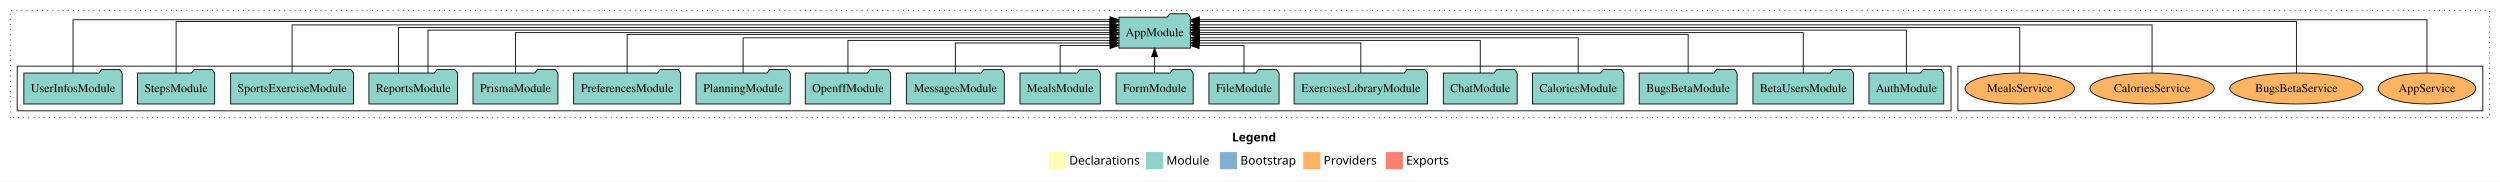
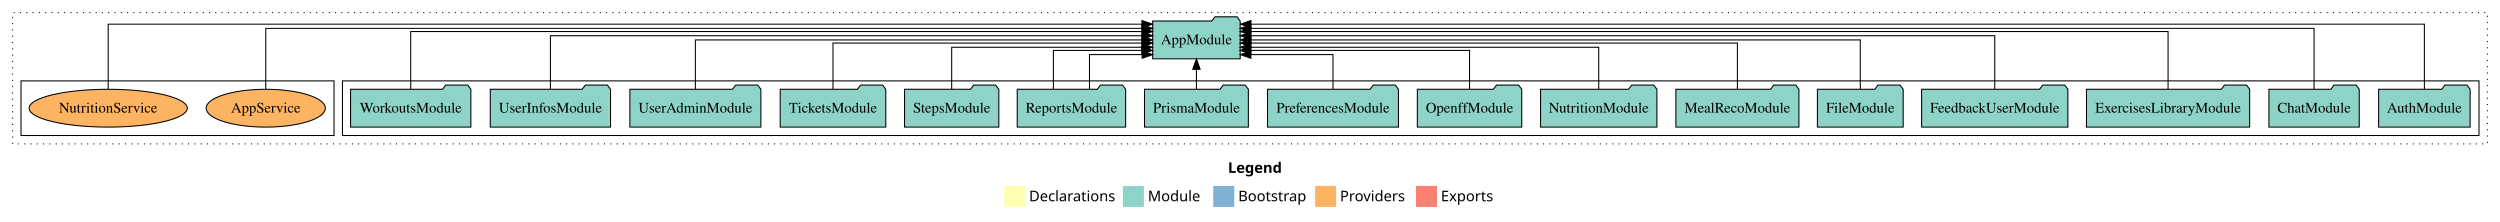
- <svg xmlns="http://www.w3.org/2000/svg" width="2910pt" height="211pt" viewBox="0.00 0.00 2910.00 211.00">
+ <svg xmlns="http://www.w3.org/2000/svg" width="2380pt" height="211pt" viewBox="0.00 0.00 2380.00 211.00">
  <g id="graph0" class="graph" transform="scale(1 1) rotate(0) translate(4 207)">
-     <polygon fill="white" stroke="transparent" points="-4,4 -4,-207 2906,-207 2906,4 -4,4" />
-     <text text-anchor="start" x="1430.01" y="-42.4" font-family="Times-12" font-weight="bold" font-size="14.00">Legend</text>
-     <polygon fill="#ffffb3" stroke="transparent" points="1217,-10 1217,-30 1237,-30 1237,-10 1217,-10" />
-     <text text-anchor="start" x="1240.63" y="-15.4" font-family="Times-12" font-size="14.00">  Declarations</text>
-     <polygon fill="#8dd3c7" stroke="transparent" points="1330,-10 1330,-30 1350,-30 1350,-10 1330,-10" />
-     <text text-anchor="start" x="1353.73" y="-15.4" font-family="Times-12" font-size="14.00">  Module</text>
-     <polygon fill="#80b1d3" stroke="transparent" points="1416,-10 1416,-30 1436,-30 1436,-10 1416,-10" />
-     <text text-anchor="start" x="1439.78" y="-15.4" font-family="Times-12" font-size="14.00">  Bootstrap</text>
-     <polygon fill="#fdb462" stroke="transparent" points="1513,-10 1513,-30 1533,-30 1533,-10 1513,-10" />
-     <text text-anchor="start" x="1536.67" y="-15.4" font-family="Times-12" font-size="14.00">  Providers</text>
-     <polygon fill="#fb8072" stroke="transparent" points="1609,-10 1609,-30 1629,-30 1629,-10 1609,-10" />
-     <text text-anchor="start" x="1632.73" y="-15.4" font-family="Times-12" font-size="14.00">  Exports</text>
+     <polygon fill="white" stroke="transparent" points="-4,4 -4,-207 2376,-207 2376,4 -4,4" />
+     <text text-anchor="start" x="1165.01" y="-42.4" font-family="Times-12" font-weight="bold" font-size="14.00">Legend</text>
+     <polygon fill="#ffffb3" stroke="transparent" points="952,-10 952,-30 972,-30 972,-10 952,-10" />
+     <text text-anchor="start" x="975.63" y="-15.4" font-family="Times-12" font-size="14.00">  Declarations</text>
+     <polygon fill="#8dd3c7" stroke="transparent" points="1065,-10 1065,-30 1085,-30 1085,-10 1065,-10" />
+     <text text-anchor="start" x="1088.73" y="-15.4" font-family="Times-12" font-size="14.00">  Module</text>
+     <polygon fill="#80b1d3" stroke="transparent" points="1151,-10 1151,-30 1171,-30 1171,-10 1151,-10" />
+     <text text-anchor="start" x="1174.78" y="-15.4" font-family="Times-12" font-size="14.00">  Bootstrap</text>
+     <polygon fill="#fdb462" stroke="transparent" points="1248,-10 1248,-30 1268,-30 1268,-10 1248,-10" />
+     <text text-anchor="start" x="1271.67" y="-15.4" font-family="Times-12" font-size="14.00">  Providers</text>
+     <polygon fill="#fb8072" stroke="transparent" points="1344,-10 1344,-30 1364,-30 1364,-10 1344,-10" />
+     <text text-anchor="start" x="1367.73" y="-15.4" font-family="Times-12" font-size="14.00">  Exports</text>
    <g id="clust1" class="cluster">
-       <polygon fill="none" stroke="black" stroke-dasharray="1,5" points="8,-70 8,-195 2894,-195 2894,-70 8,-70" />
+       <polygon fill="none" stroke="black" stroke-dasharray="1,5" points="8,-70 8,-195 2364,-195 2364,-70 8,-70" />
+     </g>
+     <g id="clust3" class="cluster">
+       <polygon fill="none" stroke="black" points="322,-78 322,-130 2356,-130 2356,-78 322,-78" />
    </g>
    <g id="clust6" class="cluster">
-       <polygon fill="none" stroke="black" points="2275,-78 2275,-130 2886,-130 2886,-78 2275,-78" />
-     </g>
-     <g id="clust3" class="cluster">
-       <polygon fill="none" stroke="black" points="16,-78 16,-130 2267,-130 2267,-78 16,-78" />
+       <polygon fill="none" stroke="black" points="16,-78 16,-130 314,-130 314,-78 16,-78" />
    </g>
    <g id="node1" class="node">
-       <polygon fill="#8dd3c7" stroke="black" points="2258.55,-122 2255.55,-126 2234.55,-126 2231.55,-122 2171.45,-122 2171.45,-86 2258.55,-86 2258.55,-122" />
-       <text text-anchor="middle" x="2215" y="-99.8" font-family="Times,serif" font-size="14.00">AuthModule</text>
+       <polygon fill="#8dd3c7" stroke="black" points="2347.55,-122 2344.55,-126 2323.55,-126 2320.55,-122 2260.45,-122 2260.45,-86 2347.55,-86 2347.55,-122" />
+       <text text-anchor="middle" x="2304" y="-99.8" font-family="Times,serif" font-size="14.00">AuthModule</text>
+     </g>
+     <g id="node17" class="node">
+       <polygon fill="#8dd3c7" stroke="black" points="1176.66,-187 1173.66,-191 1152.66,-191 1149.66,-187 1093.34,-187 1093.34,-151 1176.66,-151 1176.66,-187" />
+       <text text-anchor="middle" x="1135" y="-164.8" font-family="Times,serif" font-size="14.00">AppModule</text>
+     </g>
+     <g id="edge1" class="edge">
+       <path fill="none" stroke="black" d="M2304,-122.15C2304,-145.76 2304,-184 2304,-184 2304,-184 1186.95,-184 1186.95,-184" />
+       <polygon fill="black" stroke="black" points="1186.95,-180.5 1176.95,-184 1186.95,-187.5 1186.95,-180.5" />
+     </g>
+     <g id="node2" class="node">
+       <polygon fill="#8dd3c7" stroke="black" points="2241.99,-122 2238.99,-126 2217.99,-126 2214.99,-122 2156.01,-122 2156.01,-86 2241.99,-86 2241.99,-122" />
+       <text text-anchor="middle" x="2199" y="-99.8" font-family="Times,serif" font-size="14.00">ChatModule</text>
+     </g>
+     <g id="edge2" class="edge">
+       <path fill="none" stroke="black" d="M2199,-122.01C2199,-144.49 2199,-180 2199,-180 2199,-180 1186.71,-180 1186.71,-180" />
+       <polygon fill="black" stroke="black" points="1186.71,-176.5 1176.71,-180 1186.71,-183.5 1186.71,-176.5" />
+     </g>
+     <g id="node3" class="node">
+       <polygon fill="#8dd3c7" stroke="black" points="2137.67,-122 2134.67,-126 2113.67,-126 2110.67,-122 1982.33,-122 1982.33,-86 2137.67,-86 2137.67,-122" />
+       <text text-anchor="middle" x="2060" y="-99.8" font-family="Times,serif" font-size="14.00">ExercisesLibraryModule</text>
+     </g>
+     <g id="edge3" class="edge">
+       <path fill="none" stroke="black" d="M2060,-122.04C2060,-143.66 2060,-177 2060,-177 2060,-177 1186.85,-177 1186.85,-177" />
+       <polygon fill="black" stroke="black" points="1186.85,-173.5 1176.85,-177 1186.85,-180.5 1186.85,-173.5" />
+     </g>
+     <g id="node4" class="node">
+       <polygon fill="#8dd3c7" stroke="black" points="1964.62,-122 1961.62,-126 1940.62,-126 1937.62,-122 1825.38,-122 1825.38,-86 1964.62,-86 1964.62,-122" />
+       <text text-anchor="middle" x="1895" y="-99.8" font-family="Times,serif" font-size="14.00">FeedbackUserModule</text>
+     </g>
+     <g id="edge4" class="edge">
+       <path fill="none" stroke="black" d="M1895,-122.13C1895,-142.57 1895,-173 1895,-173 1895,-173 1186.67,-173 1186.67,-173" />
+       <polygon fill="black" stroke="black" points="1186.67,-169.5 1176.67,-173 1186.67,-176.5 1186.67,-169.5" />
+     </g>
+     <g id="node5" class="node">
+       <polygon fill="#8dd3c7" stroke="black" points="1807.83,-122 1804.83,-126 1783.83,-126 1780.83,-122 1726.17,-122 1726.17,-86 1807.83,-86 1807.83,-122" />
+       <text text-anchor="middle" x="1767" y="-99.8" font-family="Times,serif" font-size="14.00">FileModule</text>
+     </g>
+     <g id="edge5" class="edge">
+       <path fill="none" stroke="black" d="M1767,-122.11C1767,-141.34 1767,-169 1767,-169 1767,-169 1186.96,-169 1186.96,-169" />
+       <polygon fill="black" stroke="black" points="1186.96,-165.5 1176.96,-169 1186.96,-172.5 1186.96,-165.5" />
+     </g>
+     <g id="node6" class="node">
+       <polygon fill="#8dd3c7" stroke="black" points="1708.58,-122 1705.58,-126 1684.58,-126 1681.58,-122 1591.42,-122 1591.42,-86 1708.58,-86 1708.58,-122" />
+       <text text-anchor="middle" x="1650" y="-99.8" font-family="Times,serif" font-size="14.00">MealRecoModule</text>
+     </g>
+     <g id="edge6" class="edge">
+       <path fill="none" stroke="black" d="M1650,-122.27C1650,-140.56 1650,-166 1650,-166 1650,-166 1186.71,-166 1186.71,-166" />
+       <polygon fill="black" stroke="black" points="1186.71,-162.5 1176.71,-166 1186.71,-169.5 1186.71,-162.5" />
+     </g>
+     <g id="node7" class="node">
+       <polygon fill="#8dd3c7" stroke="black" points="1573.38,-122 1570.38,-126 1549.38,-126 1546.38,-122 1462.62,-122 1462.62,-86 1573.38,-86 1573.38,-122" />
+       <text text-anchor="middle" x="1518" y="-99.8" font-family="Times,serif" font-size="14.00">NutritionModule</text>
+     </g>
+     <g id="edge7" class="edge">
+       <path fill="none" stroke="black" d="M1518,-122.03C1518,-139.06 1518,-162 1518,-162 1518,-162 1186.72,-162 1186.72,-162" />
+       <polygon fill="black" stroke="black" points="1186.72,-158.5 1176.72,-162 1186.72,-165.5 1186.72,-158.5" />
+     </g>
+     <g id="node8" class="node">
+       <polygon fill="#8dd3c7" stroke="black" points="1444.69,-122 1441.69,-126 1420.69,-126 1417.69,-122 1345.31,-122 1345.31,-86 1444.69,-86 1444.69,-122" />
+       <text text-anchor="middle" x="1395" y="-99.8" font-family="Times,serif" font-size="14.00">OpenffModule</text>
+     </g>
+     <g id="edge8" class="edge">
+       <path fill="none" stroke="black" d="M1395,-122.01C1395,-138.05 1395,-159 1395,-159 1395,-159 1186.77,-159 1186.77,-159" />
+       <polygon fill="black" stroke="black" points="1186.77,-155.5 1176.77,-159 1186.77,-162.5 1186.77,-155.5" />
+     </g>
+     <g id="node9" class="node">
+       <polygon fill="#8dd3c7" stroke="black" points="1327.33,-122 1324.33,-126 1303.33,-126 1300.33,-122 1202.67,-122 1202.67,-86 1327.33,-86 1327.33,-122" />
+       <text text-anchor="middle" x="1265" y="-99.8" font-family="Times,serif" font-size="14.00">PreferencesModule</text>
+     </g>
+     <g id="edge9" class="edge">
+       <path fill="none" stroke="black" d="M1265,-122.12C1265,-136.78 1265,-155 1265,-155 1265,-155 1186.85,-155 1186.85,-155" />
+       <polygon fill="black" stroke="black" points="1186.85,-151.5 1176.85,-155 1186.85,-158.5 1186.85,-151.5" />
+     </g>
+     <g id="node10" class="node">
+       <polygon fill="#8dd3c7" stroke="black" points="1184.43,-122 1181.43,-126 1160.43,-126 1157.43,-122 1085.57,-122 1085.57,-86 1184.43,-86 1184.43,-122" />
+       <text text-anchor="middle" x="1135" y="-99.8" font-family="Times,serif" font-size="14.00">PrismaModule</text>
+     </g>
+     <g id="edge10" class="edge">
+       <path fill="none" stroke="black" d="M1135,-122.11C1135,-122.11 1135,-140.99 1135,-140.99" />
+       <polygon fill="black" stroke="black" points="1131.5,-140.99 1135,-150.99 1138.5,-140.99 1131.5,-140.99" />
+     </g>
+     <g id="node11" class="node">
+       <polygon fill="#8dd3c7" stroke="black" points="1067.6,-122 1064.6,-126 1043.6,-126 1040.6,-122 964.4,-122 964.4,-86 1067.6,-86 1067.6,-122" />
+       <text text-anchor="middle" x="1016" y="-99.8" font-family="Times,serif" font-size="14.00">ReportsModule</text>
+     </g>
+     <g id="edge11" class="edge">
+       <path fill="none" stroke="black" d="M1033.18,-122.12C1033.18,-136.78 1033.18,-155 1033.18,-155 1033.18,-155 1083.29,-155 1083.29,-155" />
+       <polygon fill="black" stroke="black" points="1083.29,-158.5 1093.29,-155 1083.29,-151.5 1083.29,-158.5" />
+     </g>
+     <g id="edge12" class="edge">
+       <path fill="none" stroke="black" d="M998.82,-122.01C998.82,-138.05 998.82,-159 998.82,-159 998.82,-159 1083.03,-159 1083.03,-159" />
+       <polygon fill="black" stroke="black" points="1083.03,-162.5 1093.03,-159 1083.03,-155.5 1083.03,-162.5" />
+     </g>
+     <g id="node12" class="node">
+       <polygon fill="#8dd3c7" stroke="black" points="946.88,-122 943.88,-126 922.88,-126 919.88,-122 857.12,-122 857.12,-86 946.88,-86 946.88,-122" />
+       <text text-anchor="middle" x="902" y="-99.8" font-family="Times,serif" font-size="14.00">StepsModule</text>
+     </g>
+     <g id="edge13" class="edge">
+       <path fill="none" stroke="black" d="M902,-122.03C902,-139.06 902,-162 902,-162 902,-162 1083.08,-162 1083.08,-162" />
+       <polygon fill="black" stroke="black" points="1083.08,-165.5 1093.08,-162 1083.08,-158.5 1083.08,-165.5" />
+     </g>
+     <g id="node13" class="node">
+       <polygon fill="#8dd3c7" stroke="black" points="839.26,-122 836.26,-126 815.26,-126 812.26,-122 738.74,-122 738.74,-86 839.26,-86 839.26,-122" />
+       <text text-anchor="middle" x="789" y="-99.8" font-family="Times,serif" font-size="14.00">TicketsModule</text>
+     </g>
+     <g id="edge14" class="edge">
+       <path fill="none" stroke="black" d="M789,-122.27C789,-140.56 789,-166 789,-166 789,-166 1083.26,-166 1083.26,-166" />
+       <polygon fill="black" stroke="black" points="1083.26,-169.5 1093.26,-166 1083.26,-162.5 1083.26,-169.5" />
+     </g>
+     <g id="node14" class="node">
+       <polygon fill="#8dd3c7" stroke="black" points="720.36,-122 717.36,-126 696.36,-126 693.36,-122 595.64,-122 595.64,-86 720.36,-86 720.36,-122" />
+       <text text-anchor="middle" x="658" y="-99.8" font-family="Times,serif" font-size="14.00">UserAdminModule</text>
+     </g>
+     <g id="edge15" class="edge">
+       <path fill="none" stroke="black" d="M658,-122.11C658,-141.34 658,-169 658,-169 658,-169 1083.09,-169 1083.09,-169" />
+       <polygon fill="black" stroke="black" points="1083.09,-172.5 1093.09,-169 1083.09,-165.5 1083.09,-172.5" />
+     </g>
+     <g id="node15" class="node">
+       <polygon fill="#8dd3c7" stroke="black" points="577.24,-122 574.24,-126 553.24,-126 550.24,-122 462.76,-122 462.76,-86 577.24,-86 577.24,-122" />
+       <text text-anchor="middle" x="520" y="-99.8" font-family="Times,serif" font-size="14.00">UserInfosModule</text>
+     </g>
+     <g id="edge16" class="edge">
+       <path fill="none" stroke="black" d="M520,-122.13C520,-142.57 520,-173 520,-173 520,-173 1083.21,-173 1083.21,-173" />
+       <polygon fill="black" stroke="black" points="1083.21,-176.5 1093.21,-173 1083.21,-169.5 1083.21,-176.5" />
+     </g>
+     <g id="node16" class="node">
+       <polygon fill="#8dd3c7" stroke="black" points="444.26,-122 441.26,-126 420.26,-126 417.26,-122 329.74,-122 329.74,-86 444.26,-86 444.26,-122" />
+       <text text-anchor="middle" x="387" y="-99.8" font-family="Times,serif" font-size="14.00">WorkoutsModule</text>
+     </g>
+     <g id="edge17" class="edge">
+       <path fill="none" stroke="black" d="M387,-122.04C387,-143.66 387,-177 387,-177 387,-177 1083.18,-177 1083.18,-177" />
+       <polygon fill="black" stroke="black" points="1083.18,-180.5 1093.18,-177 1083.18,-173.5 1083.18,-180.5" />
+     </g>
+     <g id="node18" class="node">
+       <ellipse fill="#fdb462" stroke="black" cx="249" cy="-104" rx="56.74" ry="18" />
+       <text text-anchor="middle" x="249" y="-99.8" font-family="Times,serif" font-size="14.00">AppService</text>
+     </g>
+     <g id="edge18" class="edge">
+       <path fill="none" stroke="black" d="M249,-122.01C249,-144.49 249,-180 249,-180 249,-180 1083.16,-180 1083.16,-180" />
+       <polygon fill="black" stroke="black" points="1083.16,-183.5 1093.16,-180 1083.16,-176.5 1083.16,-183.5" />
    </g>
    <g id="node19" class="node">
-       <polygon fill="#8dd3c7" stroke="black" points="1381.66,-187 1378.66,-191 1357.66,-191 1354.66,-187 1298.34,-187 1298.34,-151 1381.66,-151 1381.66,-187" />
-       <text text-anchor="middle" x="1340" y="-164.8" font-family="Times,serif" font-size="14.00">AppModule</text>
-     </g>
-     <g id="edge1" class="edge">
-       <path fill="none" stroke="black" d="M2215,-122.22C2215,-142.37 2215,-172 2215,-172 2215,-172 1391.91,-172 1391.91,-172" />
-       <polygon fill="black" stroke="black" points="1391.91,-168.5 1381.91,-172 1391.91,-175.5 1391.91,-168.5" />
-     </g>
-     <g id="node2" class="node">
-       <polygon fill="#8dd3c7" stroke="black" points="2153.58,-122 2150.58,-126 2129.58,-126 2126.58,-122 2036.42,-122 2036.42,-86 2153.58,-86 2153.58,-122" />
-       <text text-anchor="middle" x="2095" y="-99.8" font-family="Times,serif" font-size="14.00">BetaUsersModule</text>
-     </g>
-     <g id="edge2" class="edge">
-       <path fill="none" stroke="black" d="M2095,-122.11C2095,-141.34 2095,-169 2095,-169 2095,-169 1391.67,-169 1391.67,-169" />
-       <polygon fill="black" stroke="black" points="1391.67,-165.5 1381.67,-169 1391.67,-172.5 1391.67,-165.5" />
-     </g>
-     <g id="node3" class="node">
-       <polygon fill="#8dd3c7" stroke="black" points="2017.99,-122 2014.99,-126 1993.99,-126 1990.99,-122 1904.01,-122 1904.01,-86 2017.99,-86 2017.99,-122" />
-       <text text-anchor="middle" x="1961" y="-99.8" font-family="Times,serif" font-size="14.00">BugsBetaModule</text>
-     </g>
-     <g id="edge3" class="edge">
-       <path fill="none" stroke="black" d="M1961,-122.22C1961,-140.83 1961,-167 1961,-167 1961,-167 1391.71,-167 1391.71,-167" />
-       <polygon fill="black" stroke="black" points="1391.71,-163.5 1381.71,-167 1391.71,-170.5 1391.71,-163.5" />
-     </g>
-     <g id="node4" class="node">
-       <polygon fill="#8dd3c7" stroke="black" points="1886.2,-122 1883.2,-126 1862.2,-126 1859.2,-122 1779.8,-122 1779.8,-86 1886.2,-86 1886.2,-122" />
-       <text text-anchor="middle" x="1833" y="-99.8" font-family="Times,serif" font-size="14.00">CaloriesModule</text>
-     </g>
-     <g id="edge4" class="edge">
-       <path fill="none" stroke="black" d="M1833,-122.02C1833,-139.37 1833,-163 1833,-163 1833,-163 1392.03,-163 1392.03,-163" />
-       <polygon fill="black" stroke="black" points="1392.03,-159.5 1382.03,-163 1392.03,-166.5 1392.03,-159.5" />
-     </g>
-     <g id="node5" class="node">
-       <polygon fill="#8dd3c7" stroke="black" points="1761.99,-122 1758.99,-126 1737.99,-126 1734.99,-122 1676.01,-122 1676.01,-86 1761.99,-86 1761.99,-122" />
-       <text text-anchor="middle" x="1719" y="-99.8" font-family="Times,serif" font-size="14.00">ChatModule</text>
-     </g>
-     <g id="edge5" class="edge">
-       <path fill="none" stroke="black" d="M1719,-122.03C1719,-138.4 1719,-160 1719,-160 1719,-160 1392.01,-160 1392.01,-160" />
-       <polygon fill="black" stroke="black" points="1392.01,-156.5 1382.01,-160 1392.01,-163.5 1392.01,-156.5" />
-     </g>
-     <g id="node6" class="node">
-       <polygon fill="#8dd3c7" stroke="black" points="1657.67,-122 1654.67,-126 1633.67,-126 1630.67,-122 1502.33,-122 1502.33,-86 1657.67,-86 1657.67,-122" />
-       <text text-anchor="middle" x="1580" y="-99.8" font-family="Times,serif" font-size="14.00">ExercisesLibraryModule</text>
-     </g>
-     <g id="edge6" class="edge">
-       <path fill="none" stroke="black" d="M1580,-122.24C1580,-137.57 1580,-157 1580,-157 1580,-157 1391.8,-157 1391.8,-157" />
-       <polygon fill="black" stroke="black" points="1391.8,-153.5 1381.8,-157 1391.8,-160.5 1391.8,-153.5" />
-     </g>
-     <g id="node7" class="node">
-       <polygon fill="#8dd3c7" stroke="black" points="1484.83,-122 1481.83,-126 1460.83,-126 1457.83,-122 1403.17,-122 1403.17,-86 1484.83,-86 1484.83,-122" />
-       <text text-anchor="middle" x="1444" y="-99.8" font-family="Times,serif" font-size="14.00">FileModule</text>
-     </g>
-     <g id="edge7" class="edge">
-       <path fill="none" stroke="black" d="M1444,-122.05C1444,-136.37 1444,-154 1444,-154 1444,-154 1391.7,-154 1391.7,-154" />
-       <polygon fill="black" stroke="black" points="1391.7,-150.5 1381.7,-154 1391.7,-157.5 1391.7,-150.5" />
-     </g>
-     <g id="node8" class="node">
-       <polygon fill="#8dd3c7" stroke="black" points="1384.88,-122 1381.88,-126 1360.88,-126 1357.88,-122 1295.12,-122 1295.12,-86 1384.88,-86 1384.88,-122" />
-       <text text-anchor="middle" x="1340" y="-99.8" font-family="Times,serif" font-size="14.00">FormModule</text>
-     </g>
-     <g id="edge8" class="edge">
-       <path fill="none" stroke="black" d="M1340,-122.11C1340,-122.11 1340,-140.99 1340,-140.99" />
-       <polygon fill="black" stroke="black" points="1336.5,-140.99 1340,-150.99 1343.5,-140.99 1336.5,-140.99" />
-     </g>
-     <g id="node9" class="node">
-       <polygon fill="#8dd3c7" stroke="black" points="1276.76,-122 1273.76,-126 1252.76,-126 1249.76,-122 1183.24,-122 1183.24,-86 1276.76,-86 1276.76,-122" />
-       <text text-anchor="middle" x="1230" y="-99.8" font-family="Times,serif" font-size="14.00">MealsModule</text>
-     </g>
-     <g id="edge9" class="edge">
-       <path fill="none" stroke="black" d="M1230,-122.05C1230,-136.37 1230,-154 1230,-154 1230,-154 1288.1,-154 1288.1,-154" />
-       <polygon fill="black" stroke="black" points="1288.1,-157.5 1298.1,-154 1288.1,-150.5 1288.1,-157.5" />
-     </g>
-     <g id="node10" class="node">
-       <polygon fill="#8dd3c7" stroke="black" points="1164.97,-122 1161.97,-126 1140.97,-126 1137.97,-122 1051.03,-122 1051.03,-86 1164.97,-86 1164.97,-122" />
-       <text text-anchor="middle" x="1108" y="-99.8" font-family="Times,serif" font-size="14.00">MessagesModule</text>
-     </g>
-     <g id="edge10" class="edge">
-       <path fill="none" stroke="black" d="M1108,-122.24C1108,-137.57 1108,-157 1108,-157 1108,-157 1288.26,-157 1288.26,-157" />
-       <polygon fill="black" stroke="black" points="1288.26,-160.5 1298.26,-157 1288.26,-153.5 1288.26,-160.5" />
-     </g>
-     <g id="node11" class="node">
-       <polygon fill="#8dd3c7" stroke="black" points="1032.69,-122 1029.69,-126 1008.69,-126 1005.69,-122 933.31,-122 933.31,-86 1032.69,-86 1032.69,-122" />
-       <text text-anchor="middle" x="983" y="-99.8" font-family="Times,serif" font-size="14.00">OpenffModule</text>
-     </g>
-     <g id="edge11" class="edge">
-       <path fill="none" stroke="black" d="M983,-122.03C983,-138.4 983,-160 983,-160 983,-160 1288,-160 1288,-160" />
-       <polygon fill="black" stroke="black" points="1288,-163.5 1298,-160 1288,-156.5 1288,-163.5" />
-     </g>
-     <g id="node12" class="node">
-       <polygon fill="#8dd3c7" stroke="black" points="915.83,-122 912.83,-126 891.83,-126 888.83,-122 806.17,-122 806.17,-86 915.83,-86 915.83,-122" />
-       <text text-anchor="middle" x="861" y="-99.8" font-family="Times,serif" font-size="14.00">PlanningModule</text>
-     </g>
-     <g id="edge12" class="edge">
-       <path fill="none" stroke="black" d="M861,-122.02C861,-139.37 861,-163 861,-163 861,-163 1288.33,-163 1288.33,-163" />
-       <polygon fill="black" stroke="black" points="1288.33,-166.5 1298.33,-163 1288.33,-159.5 1288.33,-166.5" />
-     </g>
-     <g id="node13" class="node">
-       <polygon fill="#8dd3c7" stroke="black" points="788.33,-122 785.33,-126 764.33,-126 761.33,-122 663.67,-122 663.67,-86 788.33,-86 788.33,-122" />
-       <text text-anchor="middle" x="726" y="-99.8" font-family="Times,serif" font-size="14.00">PreferencesModule</text>
-     </g>
-     <g id="edge13" class="edge">
-       <path fill="none" stroke="black" d="M726,-122.22C726,-140.83 726,-167 726,-167 726,-167 1288.28,-167 1288.28,-167" />
-       <polygon fill="black" stroke="black" points="1288.28,-170.5 1298.28,-167 1288.28,-163.5 1288.28,-170.5" />
-     </g>
-     <g id="node14" class="node">
-       <polygon fill="#8dd3c7" stroke="black" points="645.43,-122 642.43,-126 621.43,-126 618.43,-122 546.57,-122 546.57,-86 645.43,-86 645.43,-122" />
-       <text text-anchor="middle" x="596" y="-99.8" font-family="Times,serif" font-size="14.00">PrismaModule</text>
-     </g>
-     <g id="edge14" class="edge">
-       <path fill="none" stroke="black" d="M596,-122.11C596,-141.34 596,-169 596,-169 596,-169 1288.14,-169 1288.14,-169" />
-       <polygon fill="black" stroke="black" points="1288.14,-172.5 1298.14,-169 1288.14,-165.5 1288.14,-172.5" />
-     </g>
-     <g id="node15" class="node">
-       <polygon fill="#8dd3c7" stroke="black" points="528.6,-122 525.6,-126 504.6,-126 501.6,-122 425.4,-122 425.4,-86 528.6,-86 528.6,-122" />
-       <text text-anchor="middle" x="477" y="-99.8" font-family="Times,serif" font-size="14.00">ReportsModule</text>
-     </g>
-     <g id="edge15" class="edge">
-       <path fill="none" stroke="black" d="M494.18,-122.22C494.18,-142.37 494.18,-172 494.18,-172 494.18,-172 1288.06,-172 1288.06,-172" />
-       <polygon fill="black" stroke="black" points="1288.06,-175.5 1298.06,-172 1288.06,-168.5 1288.06,-175.5" />
-     </g>
-     <g id="edge16" class="edge">
-       <path fill="none" stroke="black" d="M459.82,-122.28C459.82,-143.32 459.82,-175 459.82,-175 459.82,-175 1288.14,-175 1288.14,-175" />
-       <polygon fill="black" stroke="black" points="1288.14,-178.5 1298.14,-175 1288.14,-171.5 1288.14,-178.5" />
-     </g>
-     <g id="node16" class="node">
-       <polygon fill="#8dd3c7" stroke="black" points="407.52,-122 404.52,-126 383.52,-126 380.52,-122 264.48,-122 264.48,-86 407.52,-86 407.52,-122" />
-       <text text-anchor="middle" x="336" y="-99.8" font-family="Times,serif" font-size="14.00">SportsExerciseModule</text>
-     </g>
-     <g id="edge17" class="edge">
-       <path fill="none" stroke="black" d="M336,-122.29C336,-144.21 336,-178 336,-178 336,-178 1288.14,-178 1288.14,-178" />
-       <polygon fill="black" stroke="black" points="1288.14,-181.5 1298.14,-178 1288.14,-174.5 1288.14,-181.5" />
-     </g>
-     <g id="node17" class="node">
-       <polygon fill="#8dd3c7" stroke="black" points="245.88,-122 242.88,-126 221.88,-126 218.88,-122 156.12,-122 156.12,-86 245.88,-86 245.88,-122" />
-       <text text-anchor="middle" x="201" y="-99.8" font-family="Times,serif" font-size="14.00">StepsModule</text>
-     </g>
-     <g id="edge18" class="edge">
-       <path fill="none" stroke="black" d="M201,-122.09C201,-145.13 201,-182 201,-182 201,-182 1288.11,-182 1288.11,-182" />
-       <polygon fill="black" stroke="black" points="1288.11,-185.5 1298.11,-182 1288.11,-178.5 1288.11,-185.5" />
-     </g>
-     <g id="node18" class="node">
-       <polygon fill="#8dd3c7" stroke="black" points="138.24,-122 135.24,-126 114.24,-126 111.24,-122 23.76,-122 23.76,-86 138.24,-86 138.24,-122" />
-       <text text-anchor="middle" x="81" y="-99.8" font-family="Times,serif" font-size="14.00">UserInfosModule</text>
+       <ellipse fill="#fdb462" stroke="black" cx="99" cy="-104" rx="75.3" ry="18" />
+       <text text-anchor="middle" x="99" y="-99.8" font-family="Times,serif" font-size="14.00">NutritionService</text>
    </g>
    <g id="edge19" class="edge">
-       <path fill="none" stroke="black" d="M81,-122.15C81,-145.76 81,-184 81,-184 81,-184 1288.11,-184 1288.11,-184" />
-       <polygon fill="black" stroke="black" points="1288.11,-187.5 1298.11,-184 1288.11,-180.5 1288.11,-187.5" />
-     </g>
-     <g id="node20" class="node">
-       <ellipse fill="#fdb462" stroke="black" cx="2821" cy="-104" rx="56.74" ry="18" />
-       <text text-anchor="middle" x="2821" y="-99.8" font-family="Times,serif" font-size="14.00">AppService</text>
-     </g>
-     <g id="edge20" class="edge">
-       <path fill="none" stroke="black" d="M2821,-122.15C2821,-145.76 2821,-184 2821,-184 2821,-184 1391.94,-184 1391.94,-184" />
-       <polygon fill="black" stroke="black" points="1391.94,-180.5 1381.94,-184 1391.94,-187.5 1391.94,-180.5" />
-     </g>
-     <g id="node21" class="node">
-       <ellipse fill="#fdb462" stroke="black" cx="2669" cy="-104" rx="77.58" ry="18" />
-       <text text-anchor="middle" x="2669" y="-99.8" font-family="Times,serif" font-size="14.00">BugsBetaService</text>
-     </g>
-     <g id="edge21" class="edge">
-       <path fill="none" stroke="black" d="M2669,-122.09C2669,-145.13 2669,-182 2669,-182 2669,-182 1391.97,-182 1391.97,-182" />
-       <polygon fill="black" stroke="black" points="1391.97,-178.5 1381.97,-182 1391.97,-185.5 1391.97,-178.5" />
-     </g>
-     <g id="node22" class="node">
-       <ellipse fill="#fdb462" stroke="black" cx="2501" cy="-104" rx="72.34" ry="18" />
-       <text text-anchor="middle" x="2501" y="-99.8" font-family="Times,serif" font-size="14.00">CaloriesService</text>
-     </g>
-     <g id="edge22" class="edge">
-       <path fill="none" stroke="black" d="M2501,-122.29C2501,-144.21 2501,-178 2501,-178 2501,-178 1391.66,-178 1391.66,-178" />
-       <polygon fill="black" stroke="black" points="1391.66,-174.5 1381.66,-178 1391.66,-181.5 1391.66,-174.5" />
-     </g>
-     <g id="node23" class="node">
-       <ellipse fill="#fdb462" stroke="black" cx="2347" cy="-104" rx="63.68" ry="18" />
-       <text text-anchor="middle" x="2347" y="-99.8" font-family="Times,serif" font-size="14.00">MealsService</text>
-     </g>
-     <g id="edge23" class="edge">
-       <path fill="none" stroke="black" d="M2347,-122.28C2347,-143.32 2347,-175 2347,-175 2347,-175 1391.67,-175 1391.67,-175" />
-       <polygon fill="black" stroke="black" points="1391.67,-171.5 1381.67,-175 1391.67,-178.5 1391.67,-171.5" />
+       <path fill="none" stroke="black" d="M99,-122.15C99,-145.76 99,-184 99,-184 99,-184 1083.1,-184 1083.1,-184" />
+       <polygon fill="black" stroke="black" points="1083.1,-187.5 1093.1,-184 1083.1,-180.5 1083.1,-187.5" />
    </g>
  </g>
</svg>
